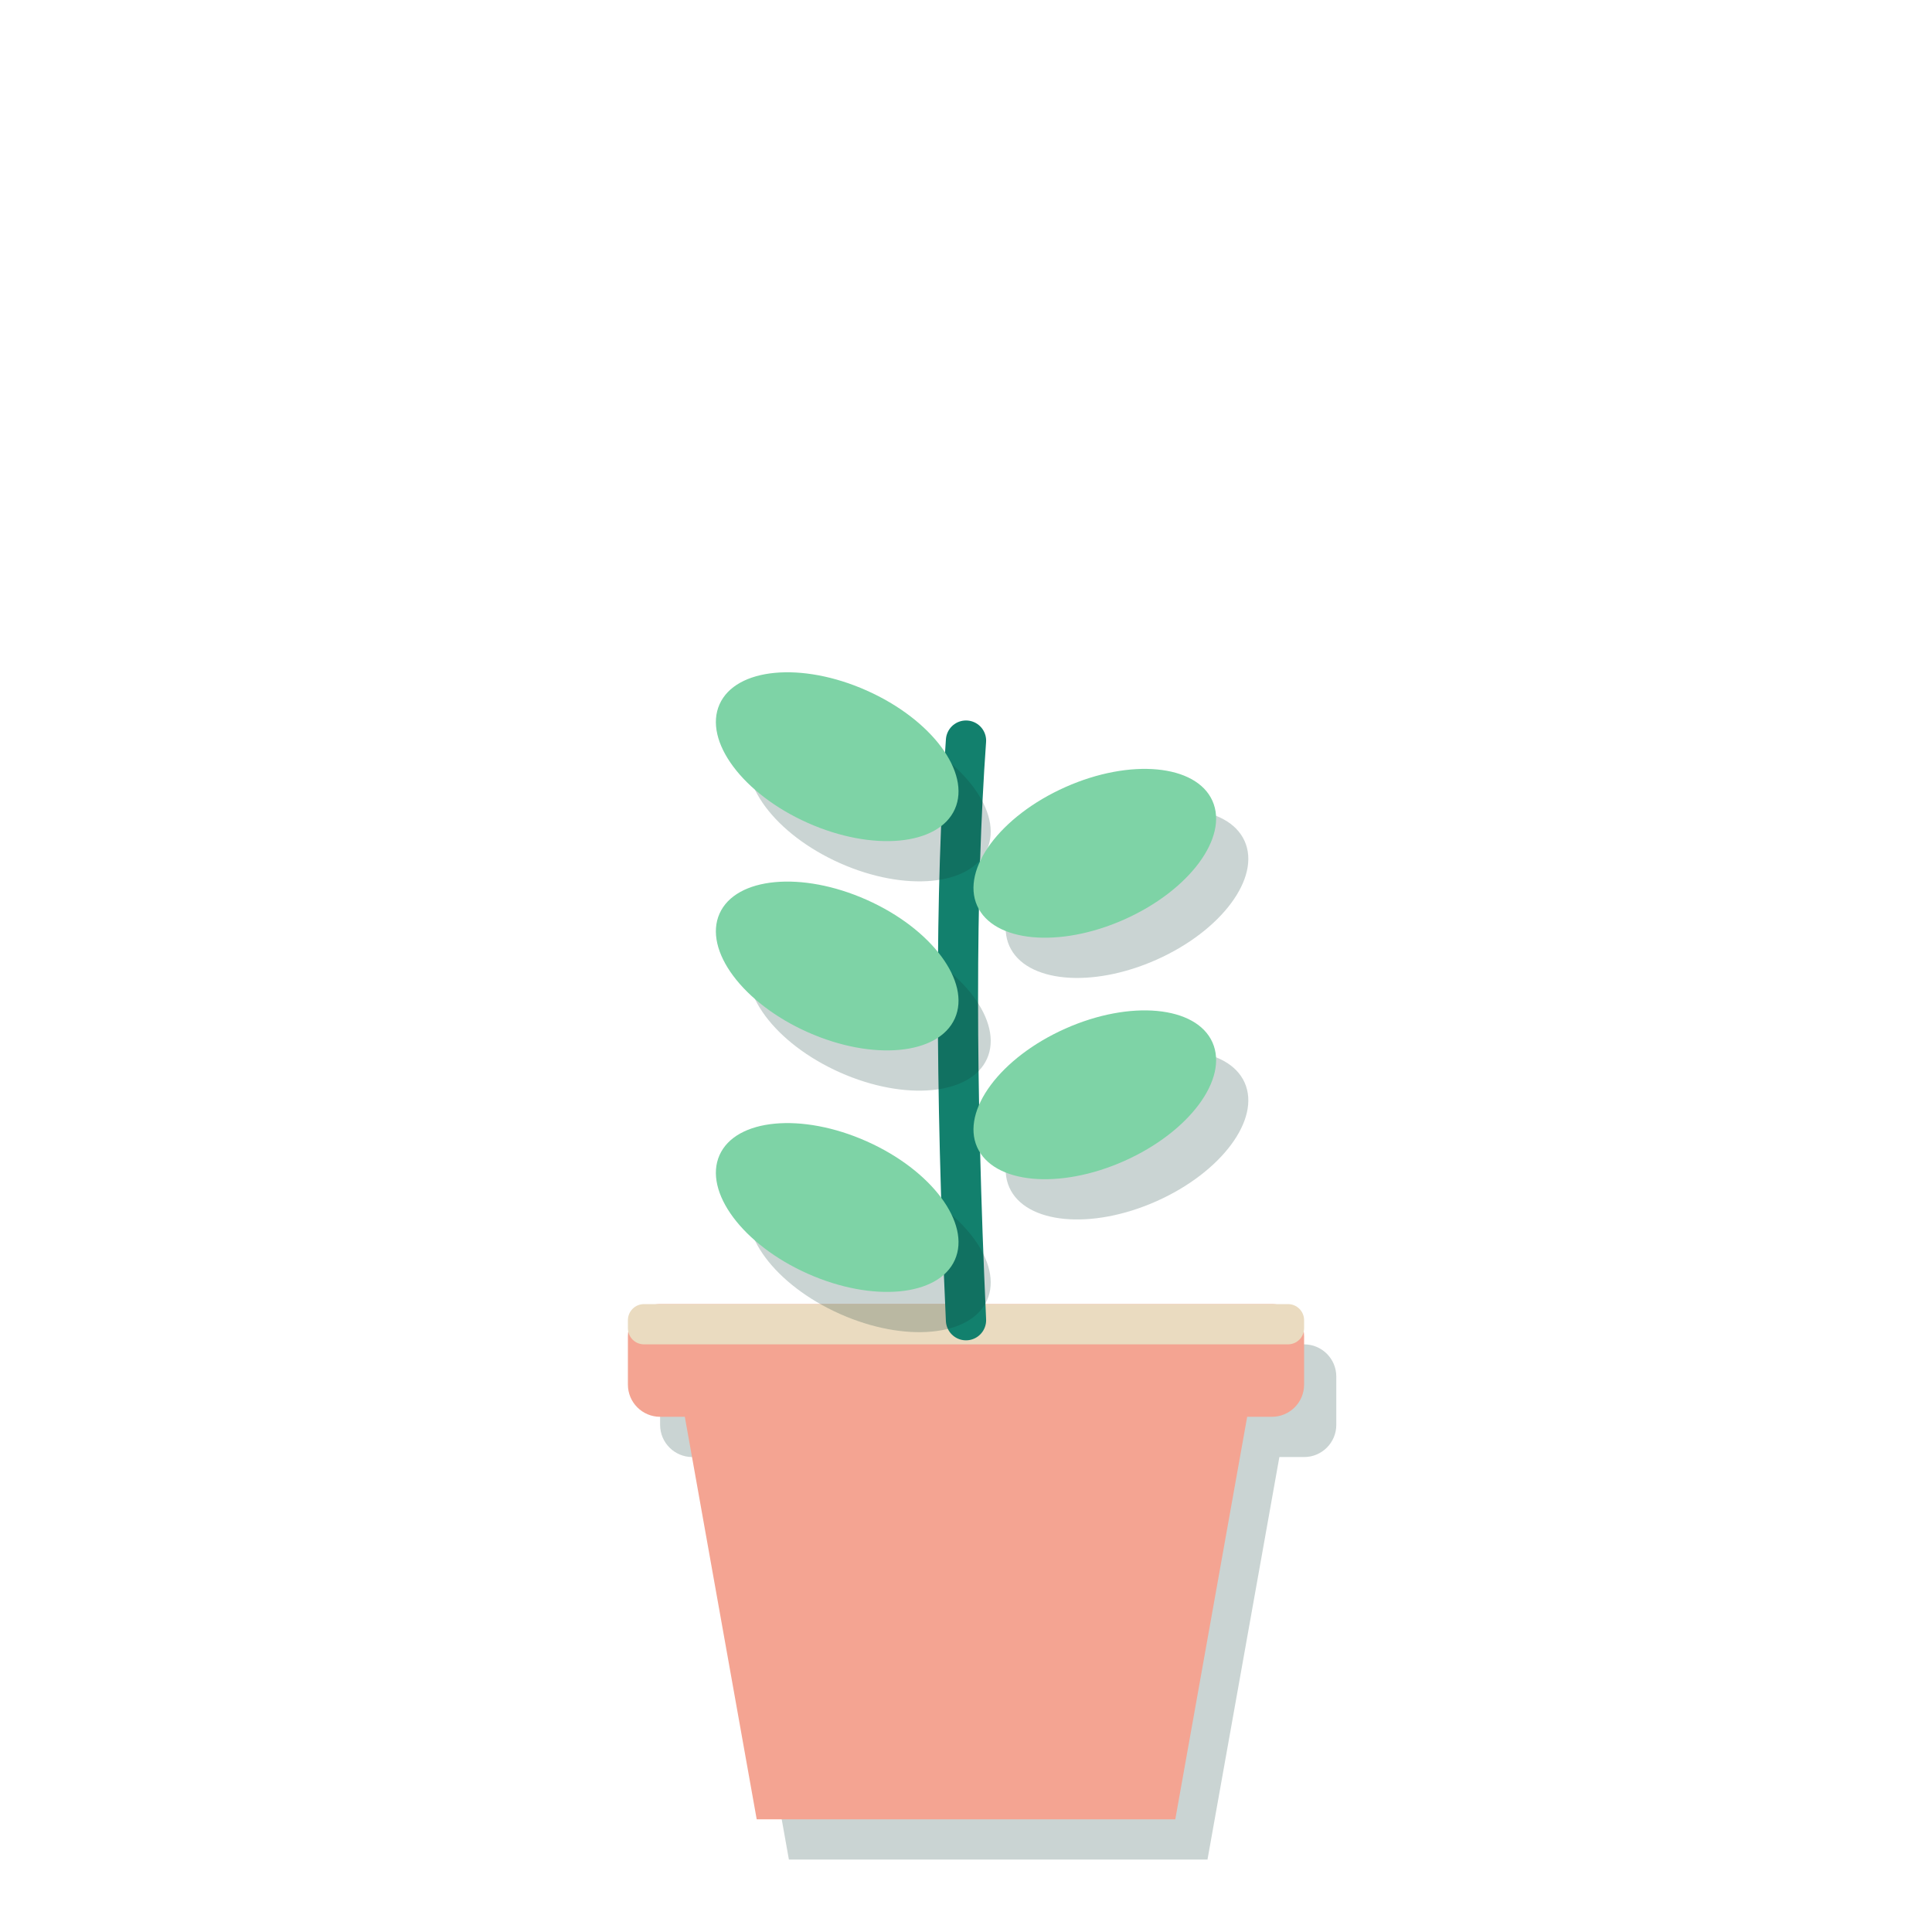
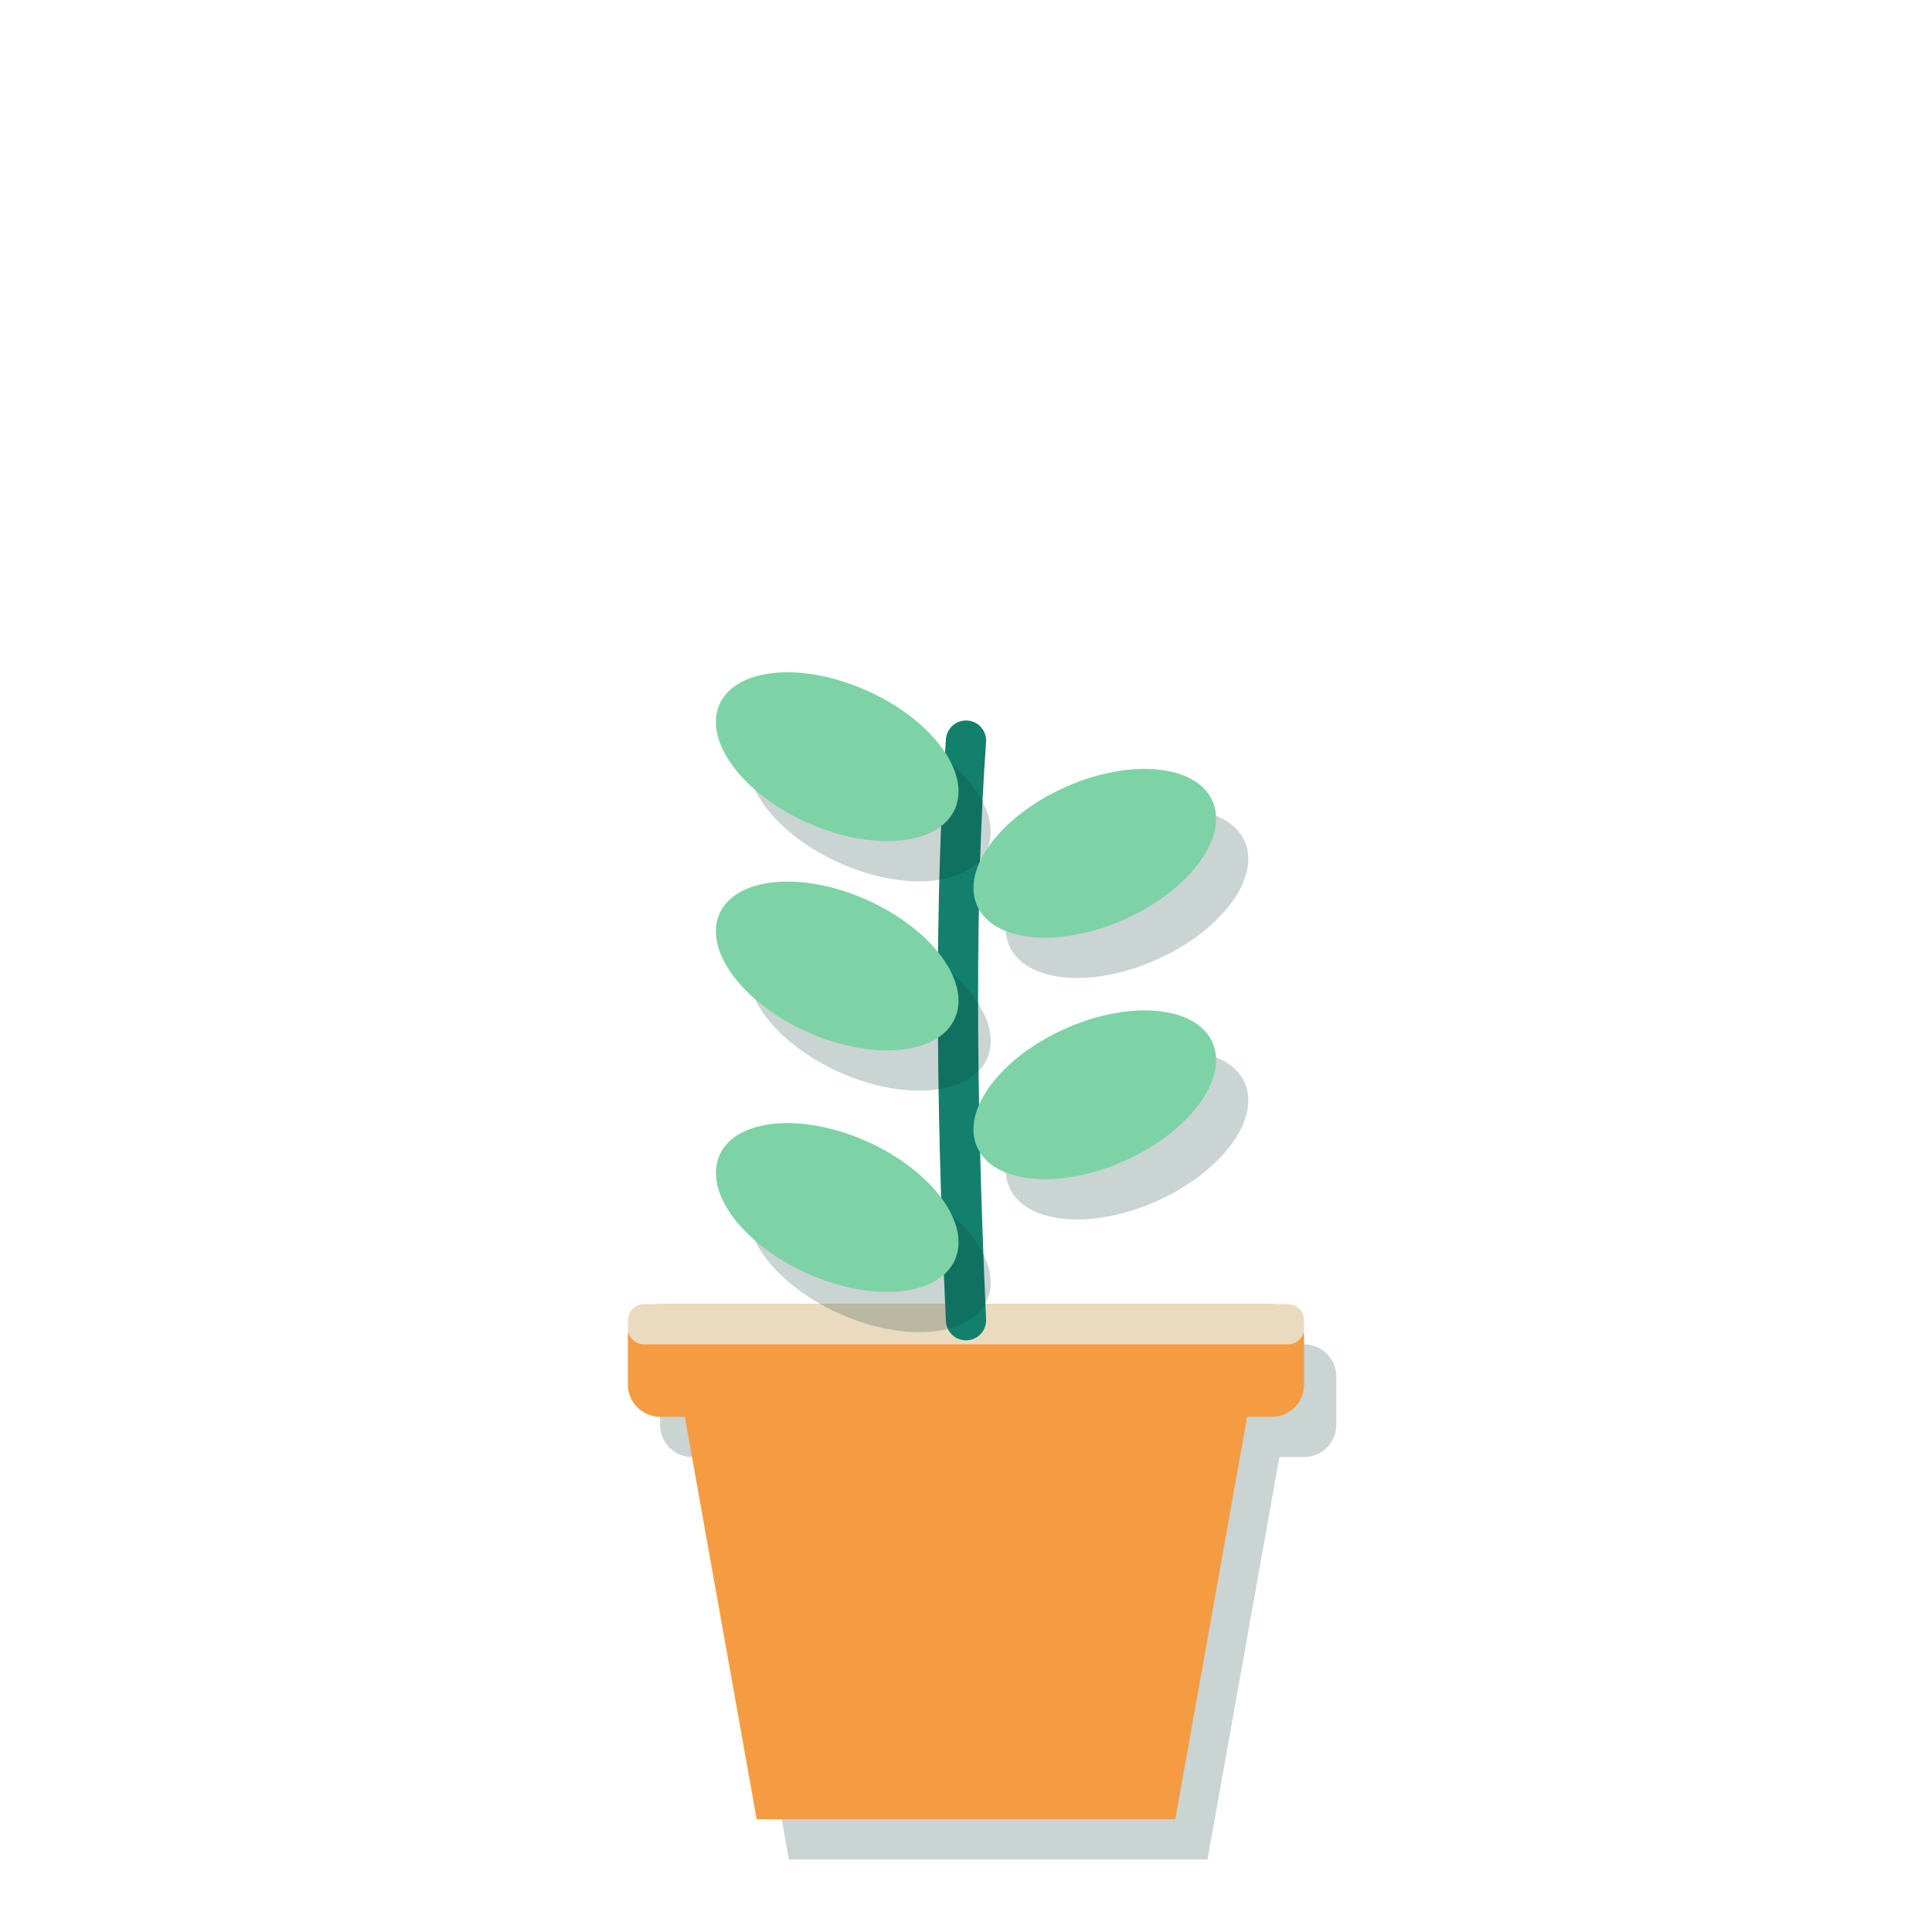
<svg xmlns="http://www.w3.org/2000/svg" viewBox="0 0 240 240">
  <g transform="translate(4 5)" opacity="0.22">
    <path d="M84 170 L156 170 L146 226 L94 226 Z" fill="#0F3D36" />
    <rect x="78" y="162" width="84" height="14" rx="4" fill="#0F3D36" />
  </g>
-   <path d="M84 170 L156 170 L146 226 L94 226 Z" fill="#F4A492" />
-   <rect x="78" y="162" width="84" height="14" rx="4" fill="#F4A492" />
+   <path d="M84 170 L156 170 L146 226 L94 226 Z" fill="#F59B42" />
+   <rect x="78" y="162" width="84" height="14" rx="4" fill="#F59B42" />
  <rect x="78" y="162" width="84" height="5" rx="2" fill="#EADBC0" />
  <path d="M120 164 Q118 120 120 92" fill="none" stroke="#12806D" stroke-width="5" stroke-linecap="round" stroke-linejoin="round" />
  <g transform="translate(4 5)" opacity="0.22">
    <ellipse cx="104" cy="150" rx="16" ry="9" fill="#0F3D36" transform="rotate(24 104 150)" />
    <ellipse cx="136" cy="136" rx="16" ry="9" fill="#0F3D36" transform="rotate(-24 136 136)" />
    <ellipse cx="104" cy="120" rx="16" ry="9" fill="#0F3D36" transform="rotate(24 104 120)" />
    <ellipse cx="136" cy="106" rx="16" ry="9" fill="#0F3D36" transform="rotate(-24 136 106)" />
    <ellipse cx="104" cy="94" rx="16" ry="9" fill="#0F3D36" transform="rotate(24 104 94)" />
  </g>
  <ellipse cx="104" cy="150" rx="16" ry="9" fill="#7ED3A6" transform="rotate(24 104 150)" />
  <ellipse cx="136" cy="136" rx="16" ry="9" fill="#7ED3A6" transform="rotate(-24 136 136)" />
  <ellipse cx="104" cy="120" rx="16" ry="9" fill="#7ED3A6" transform="rotate(24 104 120)" />
  <ellipse cx="136" cy="106" rx="16" ry="9" fill="#7ED3A6" transform="rotate(-24 136 106)" />
  <ellipse cx="104" cy="94" rx="16" ry="9" fill="#7ED3A6" transform="rotate(24 104 94)" />
</svg>
